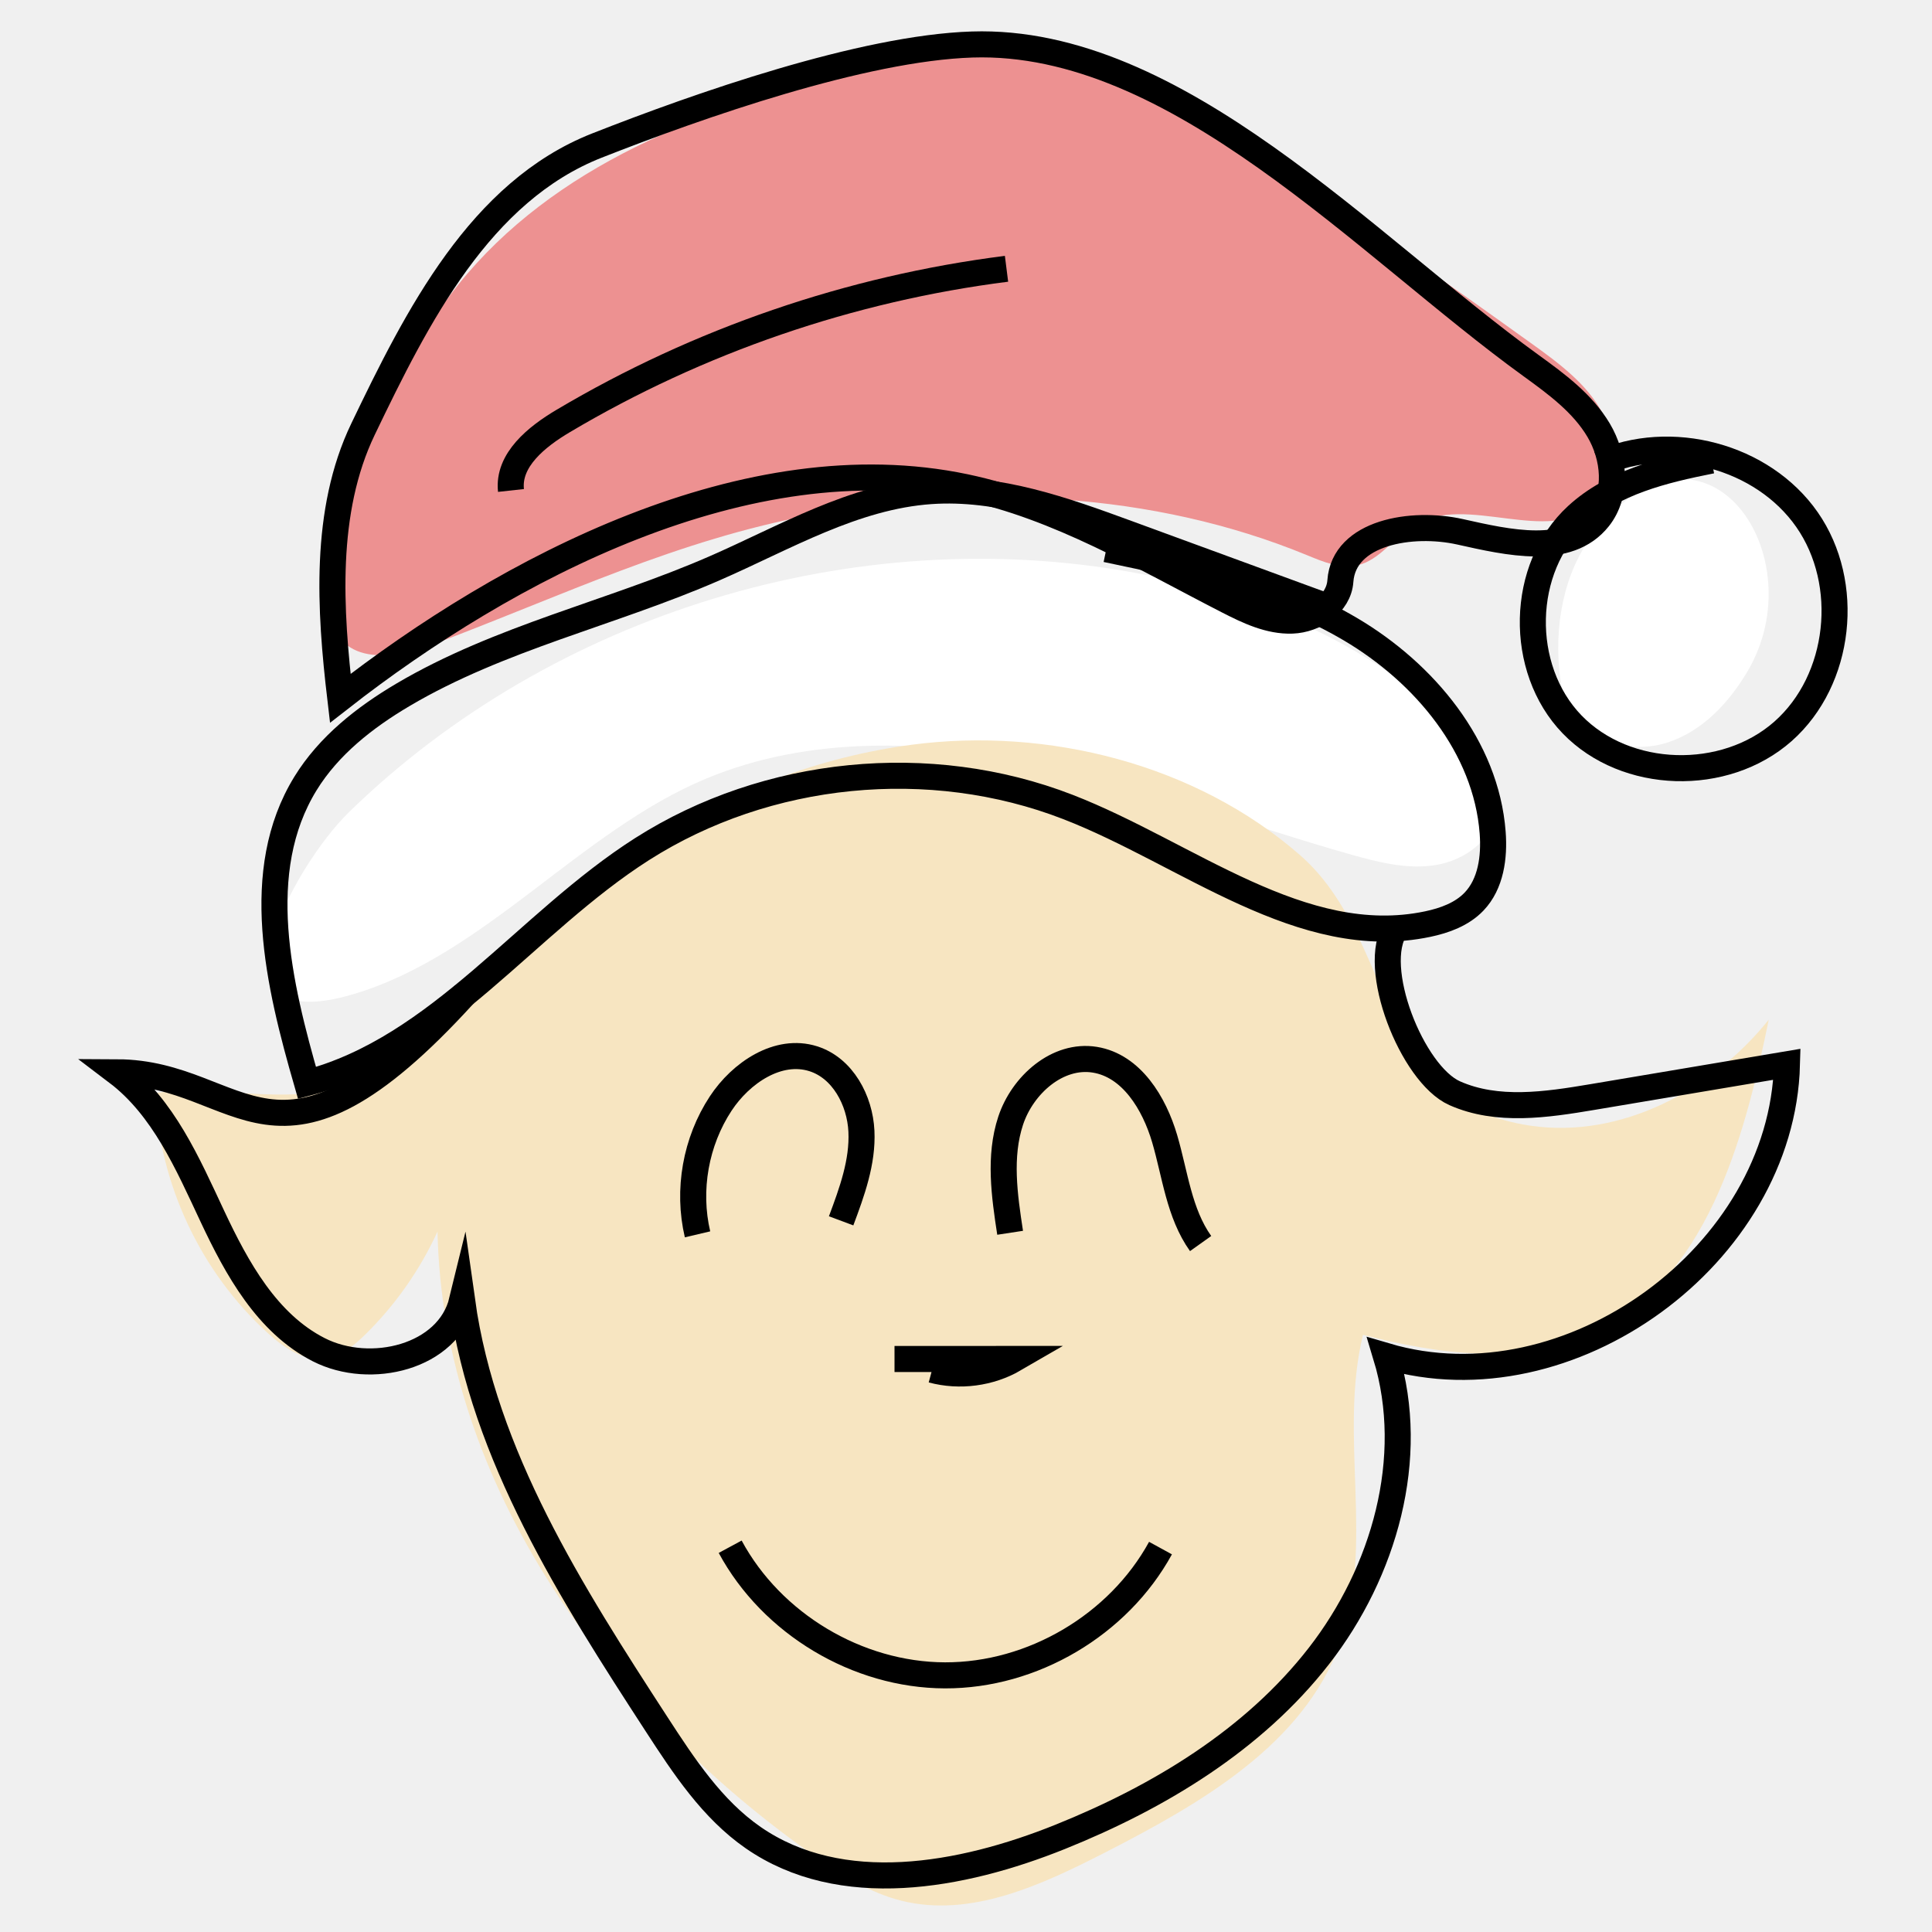
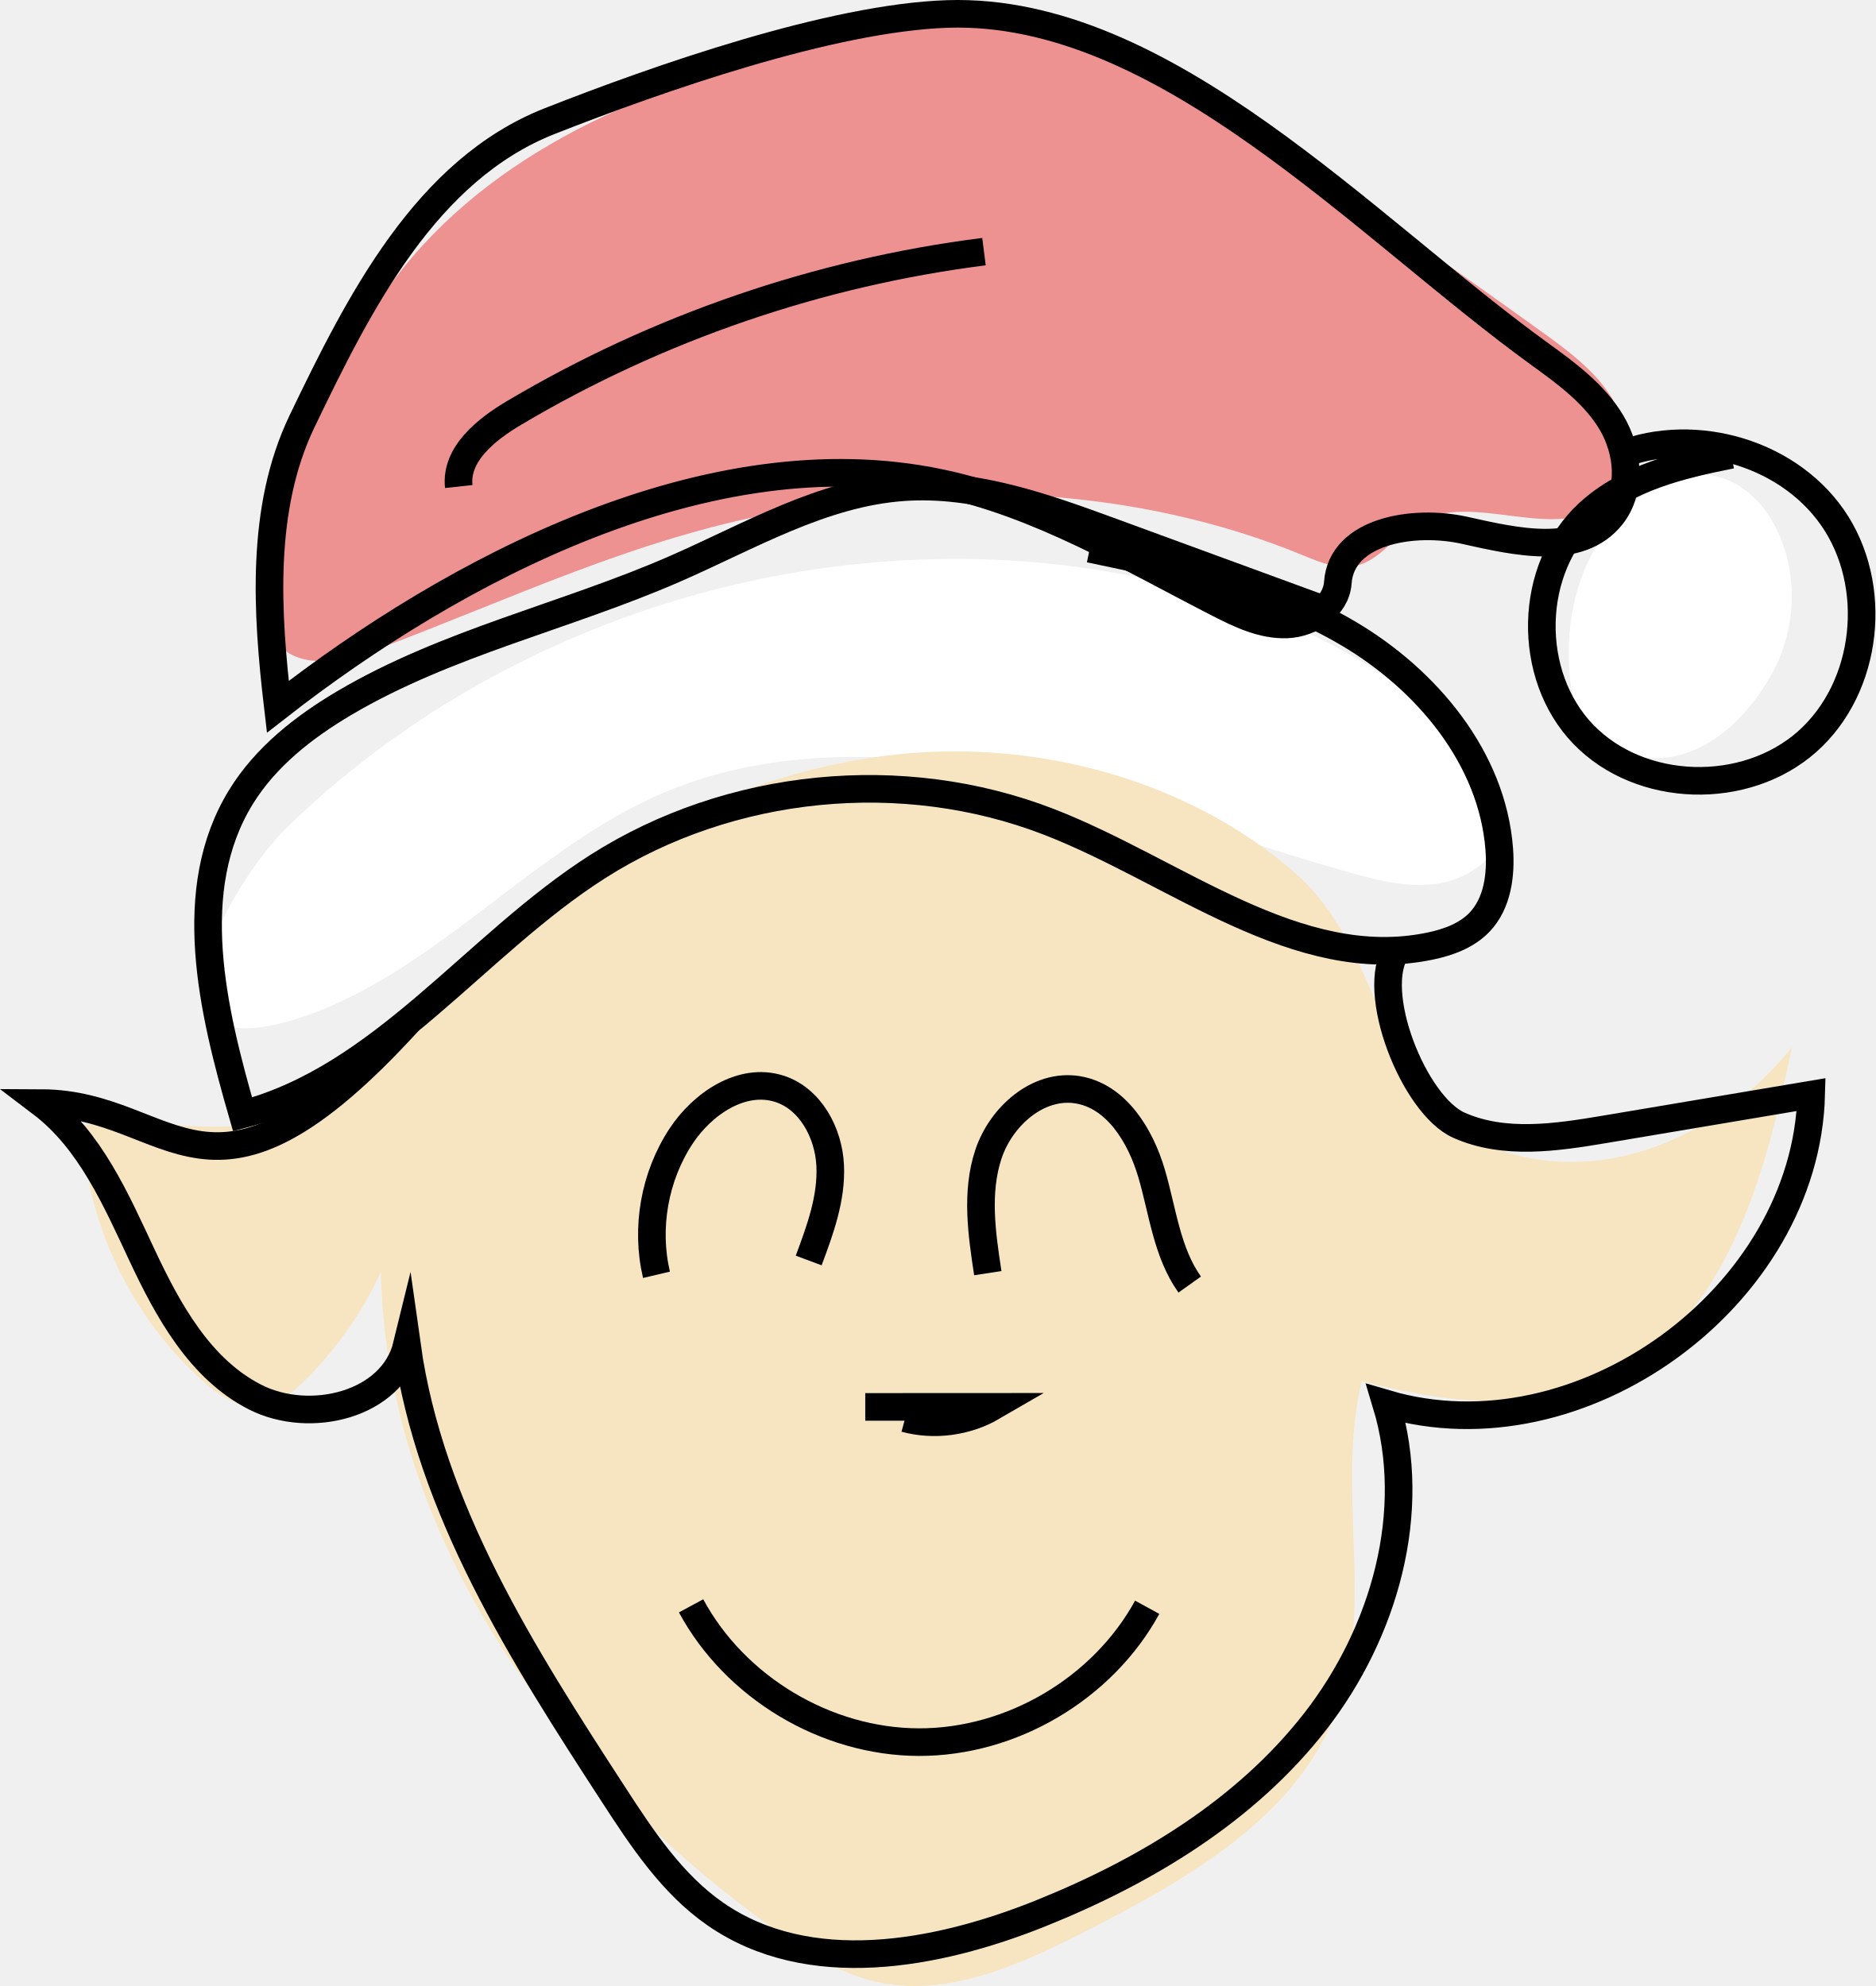
- <svg xmlns="http://www.w3.org/2000/svg" xmlns:xlink="http://www.w3.org/1999/xlink" version="1.1" id="Layer_1" x="0px" y="0px" width="595.276px" height="595.276px" viewBox="0 0 595.276 595.276" enable-background="new 0 0 595.276 595.276" xml:space="preserve">
-   <g>
-     <defs>
-       <rect id="SVGID_53_" width="595.276" height="595.276" />
+ <svg xmlns="http://www.w3.org/2000/svg" xmlns:xlink="http://www.w3.org/1999/xlink" version="1.1" id="Layer_1" x="0px" y="0px" width="60.433" height="64" viewBox="0 0 60.433 64" enable-background="new 0 0 595.276 595.276" xml:space="preserve">
+   <defs id="defs43" />
+   <g id="g38" transform="matrix(0.1108311,0,0,0.1108311,-2.668989,-1.069907)">
+     <defs id="defs3">
+       <rect id="SVGID_53_" width="595.276" height="595.276" x="0" y="0" />
    </defs>
    <clipPath id="SVGID_2_">
-       <use xlink:href="#SVGID_53_" overflow="visible" />
+       <use xlink:href="#SVGID_53_" overflow="visible" id="use5" x="0" y="0" width="100%" height="100%" />
    </clipPath>
-     <g clip-path="url(#SVGID_2_)">
-       <path fill="#FFFFFF" d="M492.795,162.102c-10.178,11.779-13.77,28.227-12.41,43.735c0.394,4.491,1.203,9.047,3.394,12.987    c5.508,9.91,18.954,13.427,29.771,10.03c10.817-3.397,19.138-12.266,24.901-22.03C559.183,171.7,526.587,122.995,492.795,162.102z    " />
-       <path fill="#FFFFFF" d="M217.599,239.888c31.519-13.126,67.323-12.045,100.755-5.113c33.432,6.932,65.435,19.389,98.303,28.634    c8.462,2.38,17.298,4.564,25.961,3.078s17.134-7.61,18.612-16.275c1.51-8.855-4.381-17.192-10.574-23.698    c-26.348-27.68-63.446-43.158-101.035-50.045c-86.205-15.794-179.324,12.575-242.081,73.749    c-17.524,17.083-45.961,70.216,1.453,56.067C149.357,294.239,178.701,256.088,217.599,239.888z" />
-       <path fill="#ED9191" d="M250.327,158.619c50.791-9.38,104.559-7.227,152.329,12.414c4.977,2.046,10.309,4.324,15.559,3.141    c7.034-1.585,11.276-8.705,17.467-12.403c16.419-9.805,41.194,6.49,55.377-6.338c7.567-6.844,7.515-19.286,2.652-28.255    s-13.388-15.267-21.672-21.224c-24.996-17.975-50.253-35.588-75.759-52.832c-21.61-14.61-44.175-29.277-69.826-34.019    c-21.085-3.899-42.83-0.787-63.783,3.768c-45.778,9.951-92.239,28.356-121.535,64.913c-11.952,14.915-20.513,32.203-28.978,49.341    c-13.608,27.55-25.227,78.91,22.152,61.085C173.195,183.581,208.955,166.259,250.327,158.619z" />
-       <path fill="#F7E5C1" d="M471.64,346.853c27.717,4.037,55.816-10.81,73.333-32.666c-7.692,37.674-19.397,80.64-54.355,96.654    c-21.848,10.009-47.384,6.412-70.662,0.442c-7.605,31.096,3.796,65.176-7.142,95.262c-11.3,31.082-42.934,49.175-72.366,64.258    c-19.571,10.029-41.415,20.177-62.746,14.828c-9.705-2.434-18.339-7.918-26.542-13.647    C187.343,527.419,136.435,457.29,134.802,379.47c-5.424,11.839-13.035,22.672-22.334,31.788c-3.441,3.373-7.399,6.65-12.17,7.329    c-6.593,0.938-12.755-3.294-17.692-7.764c-20.753-18.789-33.572-46.077-34.785-74.046c21.225-2.794,44.236,5.104,63.481-4.274    c9.151-4.459,16.111-12.296,23.104-19.694c39.382-41.656,89.738-75.895,146.576-83.353c41.836-5.489,87.46,5.98,119.546,33.993    C430.409,289.538,423.206,339.798,471.64,346.853z" />
-       <g>
-         <path fill="none" stroke="#000000" stroke-width="8.026" stroke-miterlimit="10" d="M340.864,169.224     c25.953,5.413,52.394,11.162,75.222,24.642c22.828,13.48,41.823,36.245,43.825,62.68c0.571,7.541-0.514,15.788-5.741,21.253     c-3.722,3.891-9.046,5.831-14.316,6.935c-38.769,8.123-73.907-21.785-110.838-36.107     c-42.503-16.482-92.722-11.512-131.169,12.982c-35.676,22.729-62.345,61.288-103.251,72.062     c-8.791-30.48-17.086-65.245-0.474-92.27c7.162-11.652,18.28-20.373,30.055-27.33c29.753-17.579,64.252-25.127,95.928-38.942     c21.77-9.495,43.01-22.187,66.704-23.817c20.755-1.428,41.01,5.843,60.542,13.003c21.648,7.936,43.295,15.871,64.943,23.807" />
-         <path fill="none" stroke="#000000" stroke-width="8.026" stroke-miterlimit="10" d="M527.347,141.903     c-14.818,2.937-30.275,6.694-41.415,16.898c-17.65,16.167-18.194,47.18-1.559,64.39s47.068,18.001,64.999,2.146     c17.931-15.855,21.083-45.577,7.401-65.217c-13.681-19.64-42.074-27.086-63.913-17.29" />
-         <path fill="none" stroke="#000000" stroke-width="8.026" stroke-miterlimit="10" d="M111.852,132.226     c16.73-34.837,36.097-73.212,72.055-87.371c31.418-12.372,81.883-30.051,115.631-31.141c63-2.035,121.185,62.03,172.256,98.974     c7.803,5.644,15.803,11.541,20.734,19.813c4.931,8.272,6.031,19.614,0.034,27.149c-9.441,11.863-27.915,7.499-42.714,4.203     c-14.799-3.296-35.796,0.091-36.865,15.215c-0.494,6.988-7.841,11.892-14.842,12.147c-7.001,0.255-13.624-2.914-19.858-6.112     c-26.247-13.464-52.061-28.987-80.931-35.044c-67.069-14.073-141.17,25.016-192.506,65.09     C101.655,187.993,99.669,157.598,111.852,132.226z" />
-         <path fill="none" stroke="#000000" stroke-width="8.026" stroke-miterlimit="10" d="M157.44,151.119     c-1.031-9.405,7.952-16.579,16.088-21.407c41.69-24.741,88.499-40.811,136.593-46.894" />
-         <path fill="none" stroke="#000000" stroke-width="8.026" stroke-miterlimit="10" d="M430.108,285.922     c-8.165,11.818,4.968,45.066,18.091,50.908c13.123,5.842,28.259,3.567,42.424,1.184c19.992-3.364,39.983-6.728,59.975-10.092     c-1.533,58.793-67.145,106.525-123.555,89.886c9.501,31.399-0.517,66.534-20.664,92.423s-49.284,43.489-79.719,55.73     c-30.518,12.274-67.559,18.972-94.597,0.239c-12.649-8.763-21.35-22.004-29.732-34.909     c-26.298-40.491-53.255-82.69-59.965-130.502c-4.236,17.386-28.218,23.21-44.155,15.074     c-15.938-8.136-25.216-24.992-32.816-41.193s-15.057-33.48-29.317-44.29c39.077,0.149,48.485,40.272,106.999-24.016" />
-         <path fill="none" stroke="#000000" stroke-width="8.026" stroke-miterlimit="10" d="M224.977,476.572     c12.813,23.75,39.185,39.544,66.171,39.629c26.986,0.085,53.457-15.543,66.419-39.212" />
-         <path fill="none" stroke="#000000" stroke-width="8.026" stroke-miterlimit="10" d="M214.918,380.318     c-3.217-13.662-0.566-28.603,7.153-40.324c6.241-9.477,17.707-17.211,28.522-13.777c9.063,2.878,14.369,12.819,14.822,22.317     c0.454,9.498-2.924,18.713-6.251,27.621" />
-         <path fill="none" stroke="#000000" stroke-width="8.026" stroke-miterlimit="10" d="M311.234,379.839     c-1.76-11.49-3.483-23.492,0.161-34.53s14.46-20.647,25.935-18.791c11.298,1.828,18.302,13.376,21.525,24.357     s4.432,22.957,11.072,32.279" />
-         <path fill="none" stroke="#000000" stroke-width="8.026" stroke-miterlimit="10" d="M275.612,418.73     c12.323-0.006,24.647-0.012,36.97-0.018c-7.577,4.402-16.929,5.639-25.389,3.359" />
+     <g clip-path="url(#SVGID_2_)" id="g36">
+       <path fill="#ffffff" d="m 492.795,162.102 c -10.178,11.779 -13.77,28.227 -12.41,43.735 0.394,4.491 1.203,9.047 3.394,12.987 5.508,9.91 18.954,13.427 29.771,10.03 10.817,-3.397 19.138,-12.266 24.901,-22.03 20.732,-35.124 -11.864,-83.829 -45.656,-44.722 z" id="path8" />
+       <path fill="#ffffff" d="m 217.599,239.888 c 31.519,-13.126 67.323,-12.045 100.755,-5.113 33.432,6.932 65.435,19.389 98.303,28.634 8.462,2.38 17.298,4.564 25.961,3.078 8.663,-1.486 17.134,-7.61 18.612,-16.275 1.51,-8.855 -4.381,-17.192 -10.574,-23.698 -26.348,-27.68 -63.446,-43.158 -101.035,-50.045 -86.205,-15.794 -179.324,12.575 -242.081,73.749 -17.524,17.083 -45.961,70.216 1.453,56.067 40.364,-12.046 69.708,-50.197 108.606,-66.397 z" id="path10" />
+       <path fill="#ed9191" d="m 250.327,158.619 c 50.791,-9.38 104.559,-7.227 152.329,12.414 4.977,2.046 10.309,4.324 15.559,3.141 7.034,-1.585 11.276,-8.705 17.467,-12.403 16.419,-9.805 41.194,6.49 55.377,-6.338 7.567,-6.844 7.515,-19.286 2.652,-28.255 -4.863,-8.969 -13.388,-15.267 -21.672,-21.224 C 447.043,87.979 421.786,70.366 396.28,53.122 374.67,38.512 352.105,23.845 326.454,19.103 c -21.085,-3.899 -42.83,-0.787 -63.783,3.768 -45.778,9.951 -92.239,28.356 -121.535,64.913 -11.952,14.915 -20.513,32.203 -28.978,49.341 -13.608,27.55 -25.227,78.91 22.152,61.085 38.885,-14.629 74.645,-31.951 116.017,-39.591 z" id="path12" />
+       <path fill="#f7e5c1" d="m 471.64,346.853 c 27.717,4.037 55.816,-10.81 73.333,-32.666 -7.692,37.674 -19.397,80.64 -54.355,96.654 -21.848,10.009 -47.384,6.412 -70.662,0.442 -7.605,31.096 3.796,65.176 -7.142,95.262 -11.3,31.082 -42.934,49.175 -72.366,64.258 -19.571,10.029 -41.415,20.177 -62.746,14.828 -9.705,-2.434 -18.339,-7.918 -26.542,-13.647 C 187.343,527.419 136.435,457.29 134.802,379.47 c -5.424,11.839 -13.035,22.672 -22.334,31.788 -3.441,3.373 -7.399,6.65 -12.17,7.329 -6.593,0.938 -12.755,-3.294 -17.692,-7.764 -20.753,-18.789 -33.572,-46.077 -34.785,-74.046 21.225,-2.794 44.236,5.104 63.481,-4.274 9.151,-4.459 16.111,-12.296 23.104,-19.694 39.382,-41.656 89.738,-75.895 146.576,-83.353 41.836,-5.489 87.46,5.98 119.546,33.993 29.881,26.089 22.678,76.349 71.112,83.404 z" id="path14" />
+       <g id="g34">
+         <path fill="none" stroke="#000000" stroke-width="8.026" stroke-miterlimit="10" d="m 340.864,169.224 c 25.953,5.413 52.394,11.162 75.222,24.642 22.828,13.48 41.823,36.245 43.825,62.68 0.571,7.541 -0.514,15.788 -5.741,21.253 -3.722,3.891 -9.046,5.831 -14.316,6.935 -38.769,8.123 -73.907,-21.785 -110.838,-36.107 -42.503,-16.482 -92.722,-11.512 -131.169,12.982 -35.676,22.729 -62.345,61.288 -103.251,72.062 -8.791,-30.48 -17.086,-65.245 -0.474,-92.27 7.162,-11.652 18.28,-20.373 30.055,-27.33 29.753,-17.579 64.252,-25.127 95.928,-38.942 21.77,-9.495 43.01,-22.187 66.704,-23.817 20.755,-1.428 41.01,5.843 60.542,13.003 21.648,7.936 43.295,15.871 64.943,23.807" id="path16" />
+         <path fill="none" stroke="#000000" stroke-width="8.026" stroke-miterlimit="10" d="m 527.347,141.903 c -14.818,2.937 -30.275,6.694 -41.415,16.898 -17.65,16.167 -18.194,47.18 -1.559,64.39 16.635,17.21 47.068,18.001 64.999,2.146 17.931,-15.855 21.083,-45.577 7.401,-65.217 -13.681,-19.64 -42.074,-27.086 -63.913,-17.29" id="path18" />
+         <path fill="none" stroke="#000000" stroke-width="8.026" stroke-miterlimit="10" d="m 111.852,132.226 c 16.73,-34.837 36.097,-73.212 72.055,-87.371 31.418,-12.372 81.883,-30.051 115.631,-31.141 63,-2.035 121.185,62.03 172.256,98.974 7.803,5.644 15.803,11.541 20.734,19.813 4.931,8.272 6.031,19.614 0.034,27.149 -9.441,11.863 -27.915,7.499 -42.714,4.203 -14.799,-3.296 -35.796,0.091 -36.865,15.215 -0.494,6.988 -7.841,11.892 -14.842,12.147 -7.001,0.255 -13.624,-2.914 -19.858,-6.112 -26.247,-13.464 -52.061,-28.987 -80.931,-35.044 -67.069,-14.073 -141.17,25.016 -192.506,65.09 -3.191,-27.156 -5.177,-57.551 7.006,-82.923 z" id="path20" />
+         <path fill="none" stroke="#000000" stroke-width="8.026" stroke-miterlimit="10" d="m 157.44,151.119 c -1.031,-9.405 7.952,-16.579 16.088,-21.407 41.69,-24.741 88.499,-40.811 136.593,-46.894" id="path22" />
+         <path fill="none" stroke="#000000" stroke-width="8.026" stroke-miterlimit="10" d="m 430.108,285.922 c -8.165,11.818 4.968,45.066 18.091,50.908 13.123,5.842 28.259,3.567 42.424,1.184 19.992,-3.364 39.983,-6.728 59.975,-10.092 -1.533,58.793 -67.145,106.525 -123.555,89.886 9.501,31.399 -0.517,66.534 -20.664,92.423 -20.147,25.889 -49.284,43.489 -79.719,55.73 -30.518,12.274 -67.559,18.972 -94.597,0.239 -12.649,-8.763 -21.35,-22.004 -29.732,-34.909 -26.298,-40.491 -53.255,-82.69 -59.965,-130.502 -4.236,17.386 -28.218,23.21 -44.155,15.074 -15.938,-8.136 -25.216,-24.992 -32.816,-41.193 -7.6,-16.201 -15.057,-33.48 -29.317,-44.29 39.077,0.149 48.485,40.272 106.999,-24.016" id="path24" />
+         <path fill="none" stroke="#000000" stroke-width="8.026" stroke-miterlimit="10" d="m 224.977,476.572 c 12.813,23.75 39.185,39.544 66.171,39.629 26.986,0.085 53.457,-15.543 66.419,-39.212" id="path26" />
+         <path fill="none" stroke="#000000" stroke-width="8.026" stroke-miterlimit="10" d="m 214.918,380.318 c -3.217,-13.662 -0.566,-28.603 7.153,-40.324 6.241,-9.477 17.707,-17.211 28.522,-13.777 9.063,2.878 14.369,12.819 14.822,22.317 0.454,9.498 -2.924,18.713 -6.251,27.621" id="path28" />
+         <path fill="none" stroke="#000000" stroke-width="8.026" stroke-miterlimit="10" d="m 311.234,379.839 c -1.76,-11.49 -3.483,-23.492 0.161,-34.53 3.644,-11.038 14.46,-20.647 25.935,-18.791 11.298,1.828 18.302,13.376 21.525,24.357 3.223,10.981 4.432,22.957 11.072,32.279" id="path30" />
+         <path fill="none" stroke="#000000" stroke-width="8.026" stroke-miterlimit="10" d="m 275.612,418.73 c 12.323,-0.006 24.647,-0.012 36.97,-0.018 -7.577,4.402 -16.929,5.639 -25.389,3.359" id="path32" />
      </g>
    </g>
  </g>
</svg>
